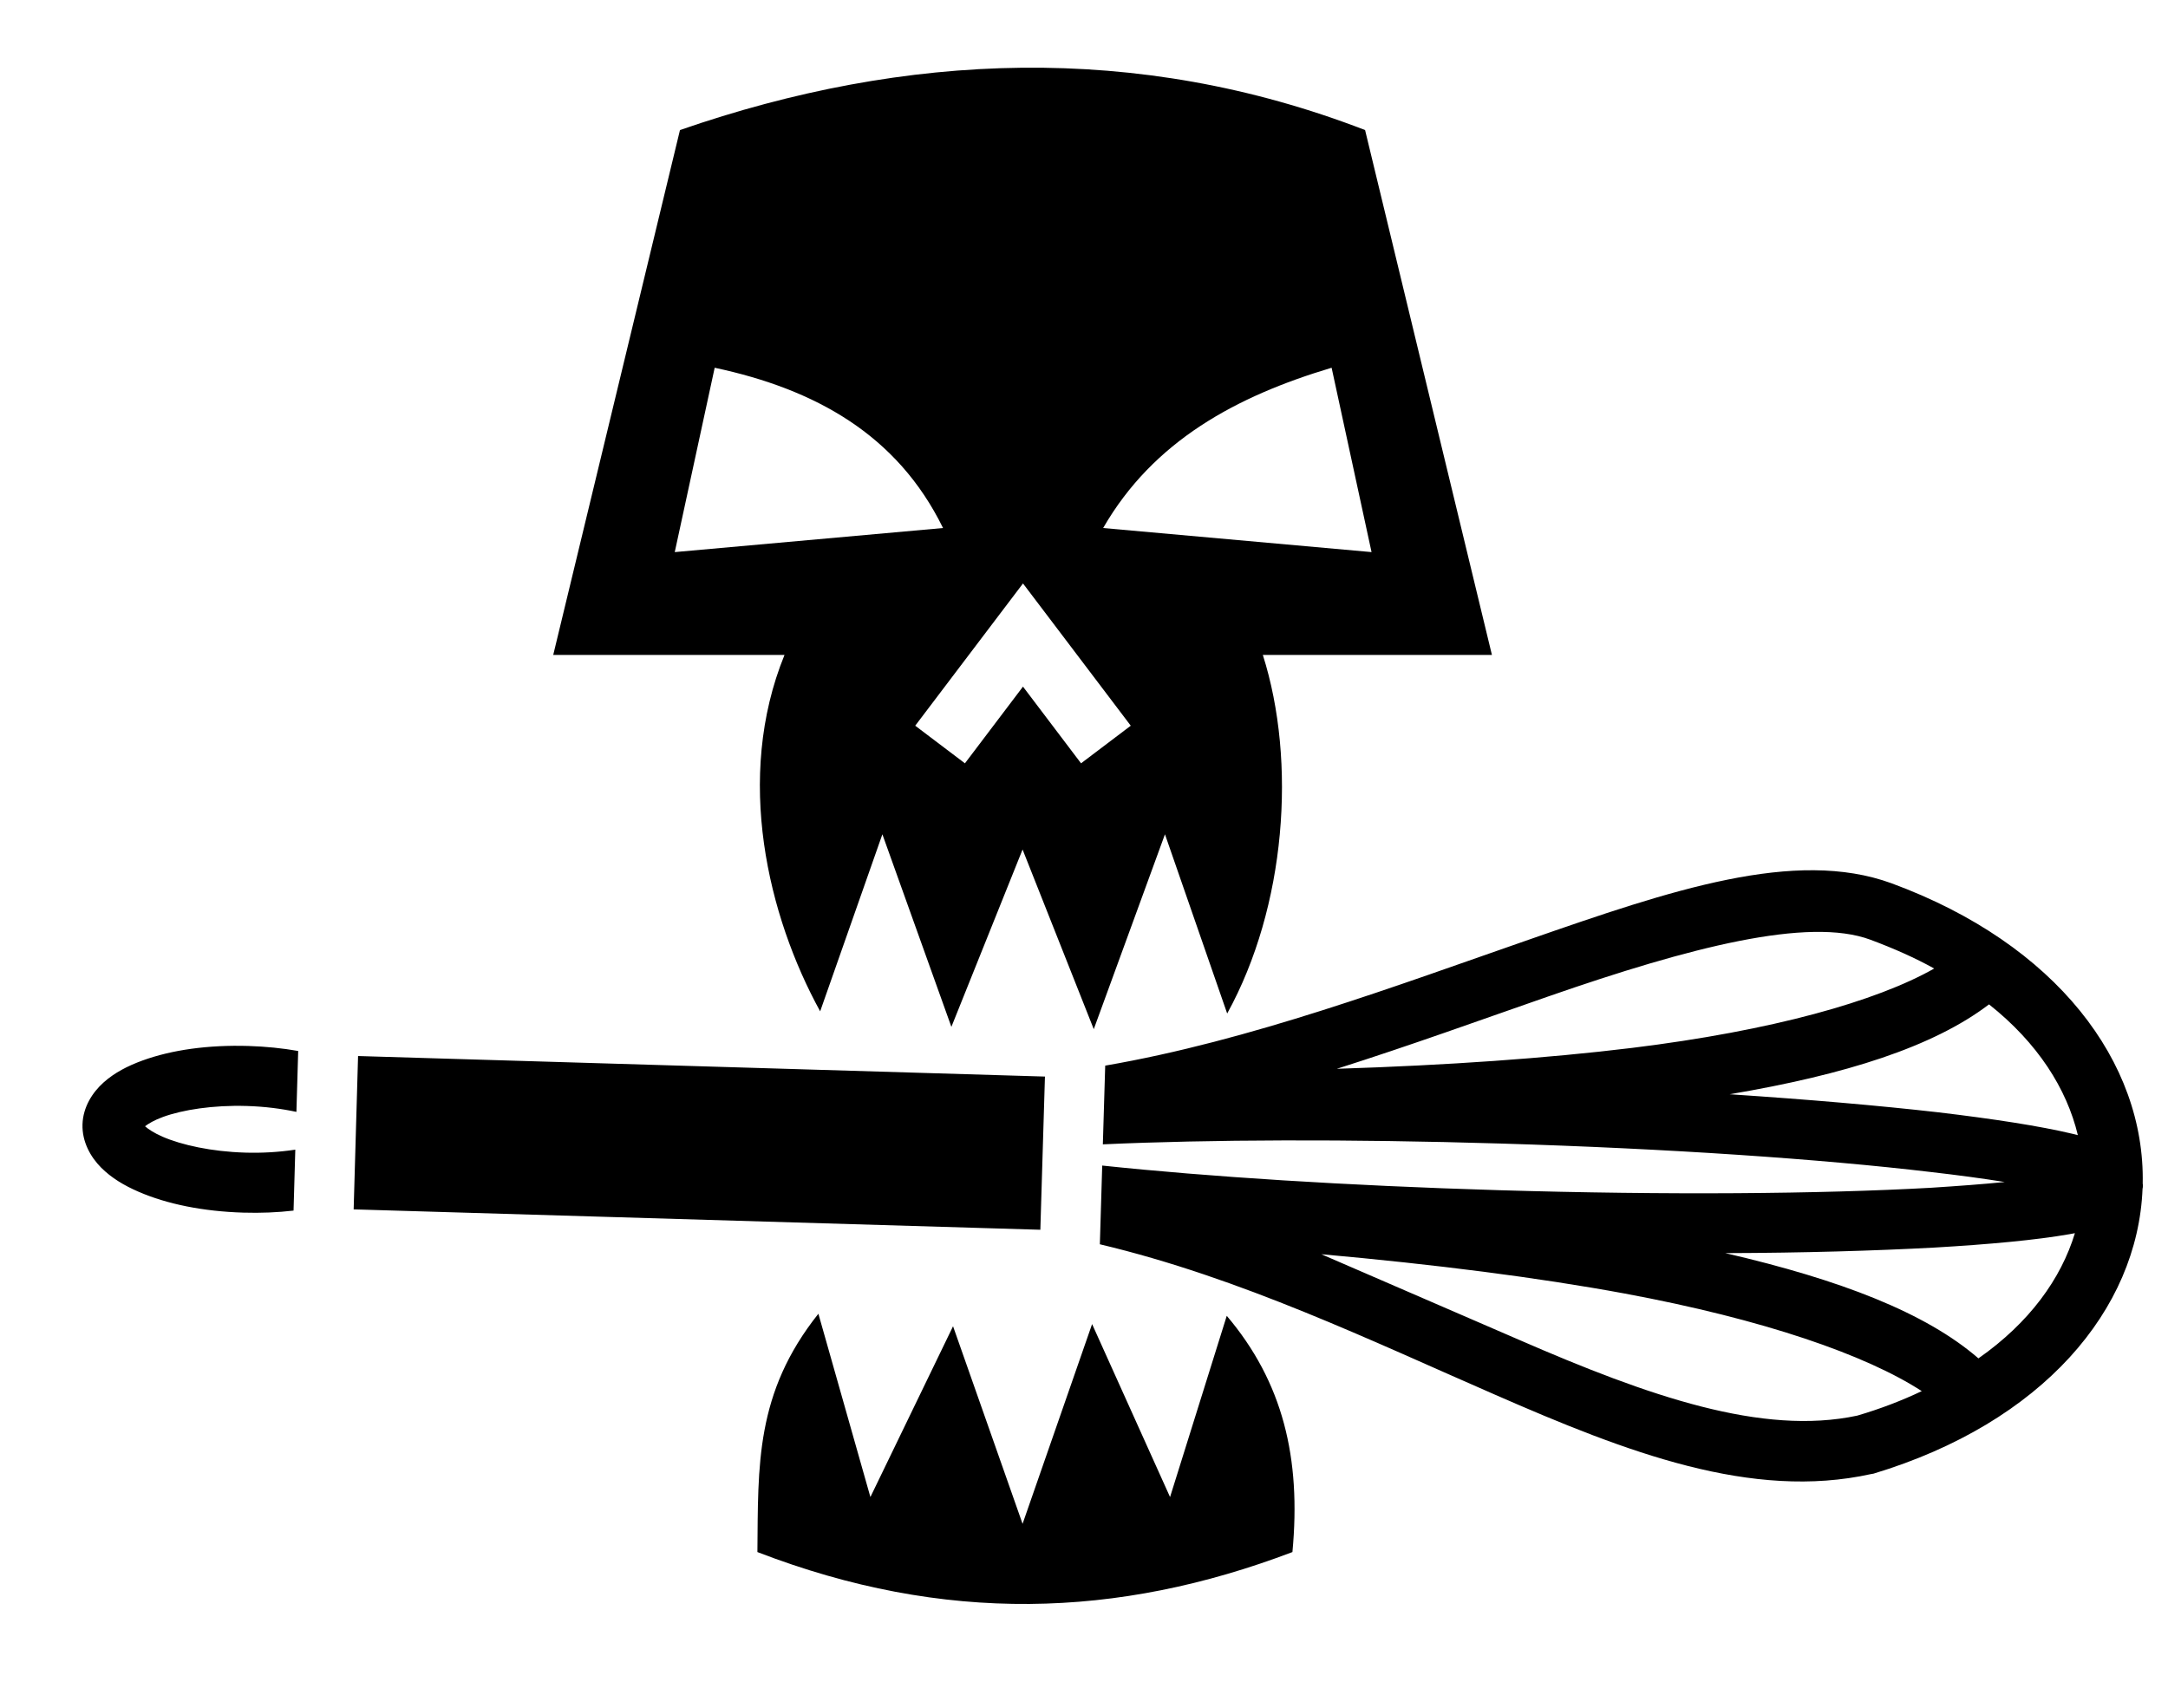
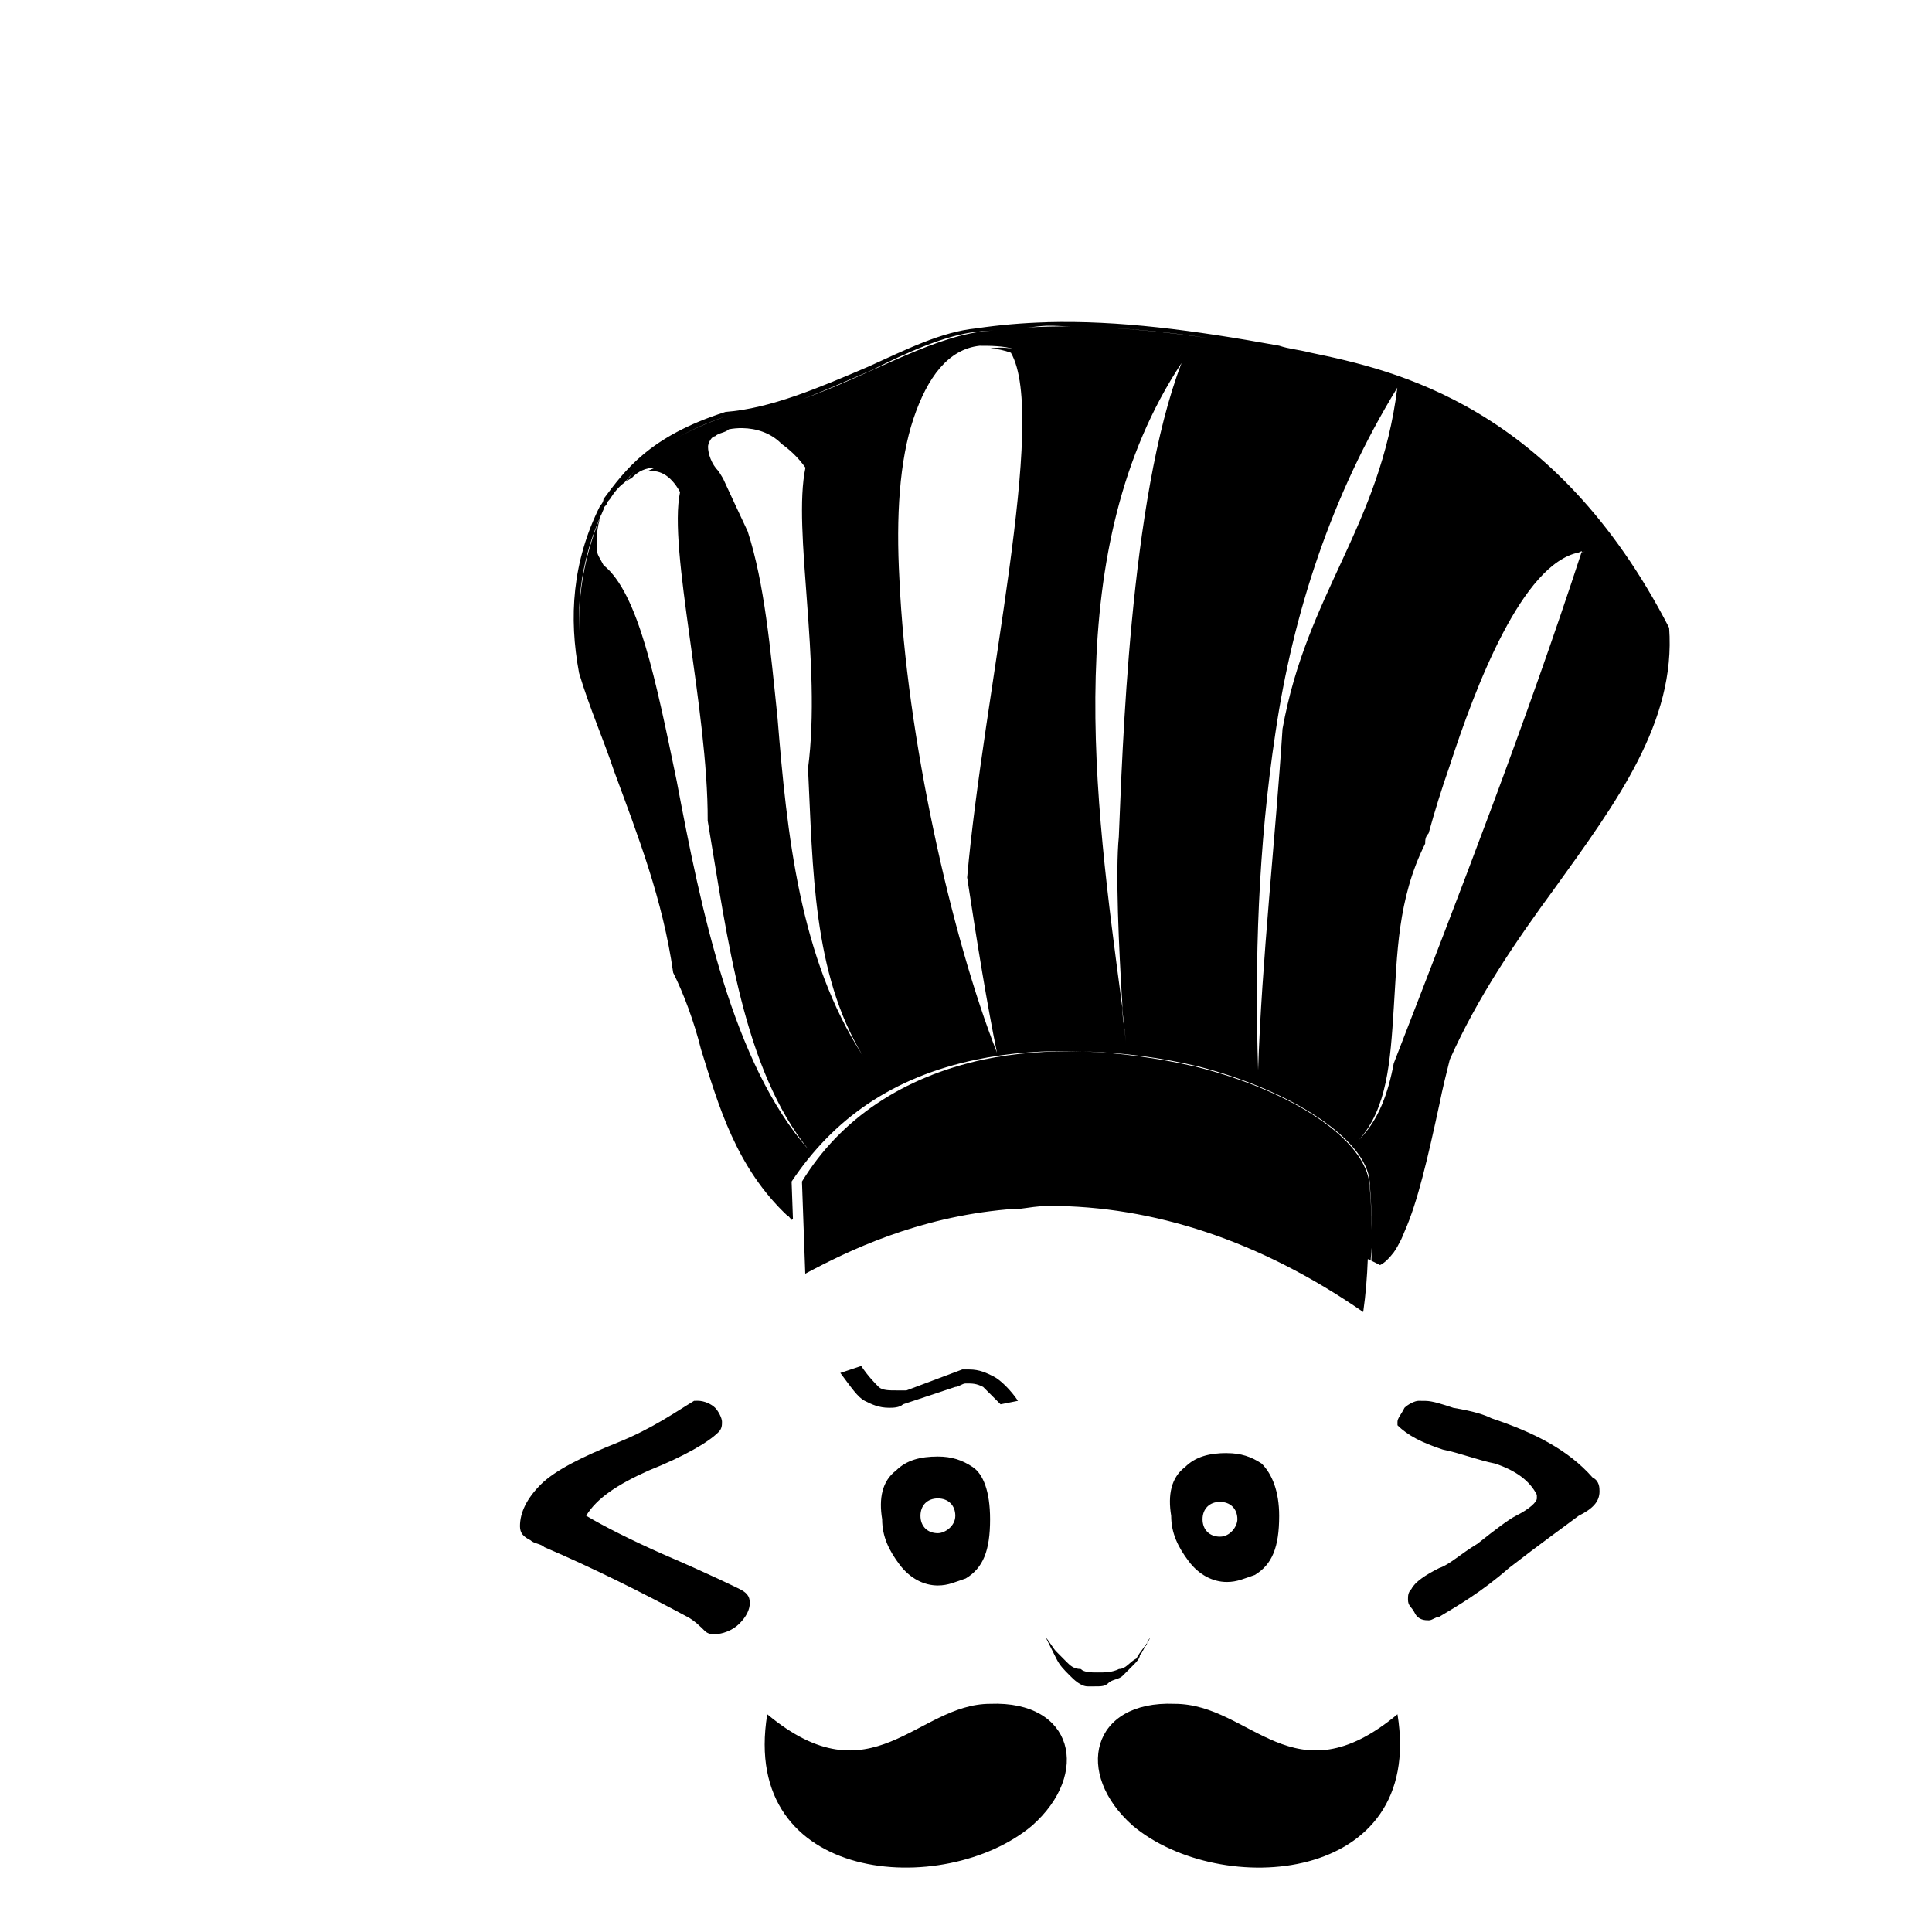
- <svg xmlns="http://www.w3.org/2000/svg" viewBox="0 0 650 512" width="65.0" height="51.2">
-   <path d="M306.302 20.313c-34.326.367-68.574 6.949-102.436 18.687l-38 157.406h69.343c-15.01 36.837-4.96 78.375 10.687 106.875l18.656-53.092 20.688 57.75 21.344-53.188 21.343 53.875 21.345-58.438 18.656 53.75c17.64-32.01 20.863-75.52 10.69-107.53h68.686L409.272 39c-34.235-13.207-68.643-19.055-102.97-18.688zm-92.03 89.968c30.03 6.412 54.695 19.975 68.468 48.064l-80.438 7.22 11.97-55.283zm184.968 0l11.97 55.282-80.47-7.218c15.057-26.116 39.92-39.524 68.5-48.063zm-92.53 64.69l7.436 9.81 24.875 32.845-14.906 11.28-17.408-23-17.406 23-14.906-11.28 24.875-32.844 7.438-9.81zm-61.345 219c-18.96 23.825-18.032 45.48-18.282 71.467 55.972 21.582 108.007 19.906 160.406 0 2.66-28.217-2.896-51.03-19.688-70.843l-17 54.344-23.375-51.875-20.842 59.906-20.844-59.25-24.78 51.217-15.595-54.968zM31.068 324.599c-3.3 2.943-6.177 7.342-6.334 12.586s2.451 9.808 5.568 12.943c3.125 3.129 6.899 5.371 11.201 7.24 8.603 3.739 19.446 5.917 31.462 6.278 5.259.158 10.288-.059 15.044-.61l.527-18.271a83.99 83.99 0 0 1-15.031.886c-10.072-.295-19.116-2.299-24.814-4.791-2.556-1.11-4.261-2.278-5.212-3.113.992-.77 2.772-1.841 5.39-2.795 5.837-2.131 14.985-3.59 25.049-3.288 5.407.155 10.495.817 14.951 1.771l.534-18.264c-4.708-.827-9.701-1.345-14.945-1.502-12.015-.36-22.962 1.158-31.774 4.374-4.399 1.615-8.314 3.613-11.614 6.556zm76.286-7.913l-1.323 45.985 205.882 6.112 1.378-45.941zm224.005 2.877l-.708 23.607c31.878-1.449 73.479-1.616 119.138-.247 50.606 1.518 96.282 4.656 129.061 8.54 8.319.957 15.717 1.957 22.194 3-6.528.653-13.973 1.208-22.265 1.737-33.021 1.839-78.803 2.235-129.409.717-45.659-1.369-87.175-4.03-118.909-7.387l-.708 23.607c42.286 10.04 81.614 29.047 118.415 45.078 39.731 17.392 77.006 31.739 112.827 23.829l.356-.06.356-.06c50.687-15.316 79.222-49.195 80.662-85.443.077-.21.086-.493.094-.775s.017-.565-.047-.78c.734-36.269-25.719-71.797-75.328-90.051-28.9-10.559-66.064 2.051-108.672 16.902-39.533 13.741-83.678 30.315-127.055 37.786zm69.441.951c22.212-7.045 43.597-14.822 63.471-21.724 42.321-14.718 77.897-23.909 96.507-16.984 6.996 2.615 13.349 5.423 19.124 8.638-17.272 9.81-48.522 18.635-90.628 23.81-25.632 3.122-55.264 5.204-88.474 6.26zm-4.639 55.606c34.218 3.078 64.803 6.966 90.904 11.782 41.788 7.762 72.453 18.444 89.106 29.272-5.885 2.795-12.326 5.29-19.321 7.344-28.479 6.079-62.434-5.763-101.54-22.783l-59.15-25.615zm122.408-47.971c34.84-5.888 61.053-14.227 77.776-26.955 14.649 11.617 23.293 25.317 26.626 39.212-.561-.158-1.054-.244-1.615-.402-9.904-2.349-23.565-4.456-40.271-6.443-17.696-2.016-38.934-3.856-62.516-5.412zm-1.287 47.642c23.559-.072 44.801-.708 62.586-1.66 16.795-.982 30.558-2.267 40.585-4.018.57-.124 1.067-.18 1.636-.305-4.159 13.67-13.609 26.828-28.928 37.546-15.789-13.702-41.455-23.598-75.88-31.563z" />
+ <svg xmlns="http://www.w3.org/2000/svg" viewBox="-5 5 30 10" width="70" height="70">
+   <path d="M11.257.004c-.37.01-.735.041-1.1.095C9.616.153 9.077.424 8.482.694c-.757.324-1.515.649-2.218.703-1.19.379-1.568.919-1.893 1.352 0 .054-.054.108-.054.108-.432.865-.487 1.73-.325 2.595.162.541.379 1.028.541 1.515.379 1.027.758 2.001.92 3.136.162.324.324.757.432 1.19.27.865.542 1.838 1.353 2.595l.006-.003c.018.018.03.039.048.057.007-.004.014-.006.021-.01l-.021-.585c.649-.973 1.567-1.622 2.865-1.893.519-.109 1.081-.15 1.663-.128a8.773 8.773 0 0 1 1.799.236c1.46.379 2.595 1.136 2.649 1.785.027.355.04.695.033 1.036-.001.064-.005.129-.007.193l.136.068c.075-.037.142-.107.206-.19.001-.001.002-.002.003-.003.002-.002.004-.006.006-.009.04-.054.075-.124.111-.193.019-.038.037-.087.055-.129.205-.462.362-1.154.538-1.964.054-.27.109-.486.163-.703.433-.973 1.027-1.838 1.621-2.649.973-1.352 1.893-2.596 1.785-4.056-1.784-3.461-4.272-4.002-5.569-4.272-.216-.054-.323-.054-.486-.108-1.338-.243-2.494-.395-3.605-.365zm5.043 14.379a9.86 9.86 0 0 0-.033-.982c-.054-.703-1.189-1.46-2.703-1.839-.588-.134-1.176-.214-1.745-.236-.539-.014-1.066.025-1.555.128-1.244.27-2.216.919-2.811 1.893l.051 1.431c.667-.356 1.733-.875 3.139-.999.066-.006.137-.006.204-.01.118-.013.267-.044.444-.044 1.607 0 3.268.534 4.877 1.648.039-.274.061-.549.071-.823l.044.023c.003-.062.014-.127.016-.189zM11.256.058c.124-.003.254.01.379.011-.23-.002-.459.003-.687.016.103-.006.205-.024.308-.027zm.498.016c.655.014 1.325.071 2.039.18-.683-.099-1.365-.167-2.039-.18zm-1.315.055c-.076.009-.153.013-.229.024-.817.117-1.774.702-2.75 1.045.354-.132.714-.296 1.075-.45C9.076.477 9.671.207 10.157.153c.094-.014.189-.013.282-.024zm-.229.24c.162 0 .379-0.0.541.054-.142-.036-.26-.026-.371-.014a1.174 1.174 0 0 1 .317.068c.58 1.001-.426 5.279-.679 8.149.156 1.028.314 1.996.463 2.72-.703-1.784-1.407-4.921-1.515-7.354-.054-.973.001-1.839.217-2.487C9.401.856 9.724.423 10.211.369zm3.136.271c-.811 2.109-.918 6.109-.973 7.353-.054.541-0 1.73.054 2.595 0 .216.054.432.054.649 0-.216-.054-.379-.054-.595-.433-3.244-.974-7.136.918-10.002zm3.352.378c-.27 2.163-1.405 3.191-1.783 5.3-.108 1.676-.325 3.622-.379 5.298-.054-1.676-.001-3.46.27-5.244.27-1.838.865-3.678 1.893-5.354zm-10.381.433c-.358.119-.632.248-.858.381.232-.136.5-.267.858-.381zm.21.197c.215.003.438.073.601.236-.007-.004-.008-.003-.014-.007.133.093.267.209.393.385-.204.967.255 3.032.04 4.669.076 1.548.072 3.18.849 4.459-.98-1.511-1.176-3.438-1.322-5.236-.113-1.091-.203-2.097-.464-2.903-.144-.305-.268-.575-.383-.822-.025-.037-.045-.078-.071-.114-.108-.108-.162-.27-.162-.378 0-.054.054-.162.108-.162.054-.054.162-.055.216-.109a1.013 1.013 0 0 1 .21-.018zm-1.346.613c-.06.02-.092.041-.141.061.177-.034.362.034.52.318-.188.892.436 3.369.429 5.104.312 1.848.55 3.85 1.572 5.115C6.372 11.508 5.886 9.129 5.508 7.128 5.183 5.56 4.912 4.209 4.372 3.776c-.054-.108-.108-.163-.108-.271 0-.162-0-.379.108-.595-.277.634-.405 1.267-.371 1.901-.044-.649.086-1.29.371-1.901 0-.054.054-.054.054-.108.012-.016.031-.035.044-.051.062-.098.131-.189.226-.257.056-.061.097-.119.159-.182-.053.056-.087.109-.134.165.027-.018.052-.037.084-.052.108-.108.215-.163.378-.163zm-.378.163c-.004.007-.008.011-.011.018.013-.01.024-.021.037-.03-.007.004-.018.008-.026.011zm14.761 1.134c-.002.005-.004.01-.006.016.038-.005.075-.017.114-.016-.038-.002-.076.01-.115.02-.863 2.642-1.887 5.284-2.912 7.926a.018.018 0 0 1-.002.003c-.087.465-.234.884-.539 1.19.433-.487.485-1.191.539-2.056.054-.811.054-1.676.487-2.541 0-.053.001-.106.052-.159 0-.001.001-.002.002-.003.097-.352.202-.689.317-1.018.418-1.29 1.14-3.165 2.013-3.341.016-.005.034-.018.05-.021zM8.373 16.211l-.324.108c.162.216.27.379.378.433.108.054.217.108.379.108.054 0 .162 0 .216-.054l.812-.27c.054 0 .108-.054.162-.054.108 0 .162 0 .27.054l.271.27.27-.054c-.108-.162-.27-.324-.378-.378-.108-.054-.217-.109-.379-.109h-.108l-.866.325h-.162c-.108 0-.216 0-.27-.054-.054-.054-.163-.163-.271-.325zm-2.595.541c-.27.162-.649.432-1.19.649-.541.216-.973.432-1.19.649-.216.216-.324.433-.324.649 0 .108.054.163.162.217.054.054.163.054.217.108.757.324 1.513.702 2.216 1.08.108.054.217.163.271.217.054.054.108.054.162.054.108 0 .27-.054.378-.162.108-.108.163-.217.163-.325 0-.108-.055-.162-.163-.216 0 0-.433-.216-1.19-.541-.487-.216-.918-.433-1.188-.595.162-.27.486-.486.973-.703.541-.216.92-.433 1.082-.595.054-.054.054-.108.054-.162 0-.054-.054-.163-.108-.217-.054-.054-.163-.108-.271-.108zm11.247 0c-.054 0-.162.054-.216.108-.054.108-.109.163-.109.217v.054c.162.162.38.27.704.378.27.054.54.163.811.217.324.108.541.269.649.486v.055c0 .054-.109.162-.325.27-.108.054-.325.217-.595.433-.27.162-.433.324-.595.378-.216.108-.378.217-.432.325-.054.054-.054.108-.054.162 0 .108.054.108.108.216.054.108.162.109.216.109.054 0 .108-.055.162-.055.27-.162.649-.378 1.082-.757.487-.378.866-.648 1.082-.811.216-.108.324-.217.324-.379 0-.054 0-.162-.108-.216-.379-.432-.918-.702-1.567-.918-.108-.054-.27-.109-.595-.163-.162-.054-.325-.108-.433-.108zm-2.974.811c-.27 0-.487.055-.649.217-.216.162-.27.432-.216.757 0 .27.107.486.27.703.162.216.379.325.595.325.162 0 .271-.055.433-.109.27-.162.379-.432.379-.918 0-.379-.109-.648-.271-.811-.162-.108-.325-.163-.541-.163zm-4.488.054c-.27 0-.487.055-.649.217-.216.162-.27.432-.216.757 0 .27.107.486.27.703s.379.325.595.325c.162 0 .271-.055.433-.109.27-.162.378-.432.378-.919 0-.432-.107-.703-.27-.811-.162-.108-.325-.163-.541-.163zm0 .65c.162 0 .271.108.271.27 0 .162-.163.27-.271.27-.162 0-.27-.107-.27-.27s.108-.27.27-.27zm4.38.054c.162 0 .271.107.271.27 0 .108-.109.27-.271.27-.162 0-.27-.108-.27-.27 0-.162.108-.27.27-.27zm-2.703 2.108l.162.324c.054.108.108.163.216.271.054.054.163.162.271.162h.108c.108 0 .162 0 .216-.054.054-.054.163-.054.217-.108l.162-.162c.054-.054.108-.109.108-.163.054-.054.054-.108.108-.162 0-.054.054-.108.054-.108-.054.108-.162.216-.216.324-.108.054-.162.163-.27.163-.108.054-.217.054-.325.054s-.216 0-.27-.054c-.108 0-.163-.054-.217-.108l-.162-.163c-.054-.054-.108-.162-.162-.216zm-.866 1.028c-1.135 0-1.838 1.514-3.46.162-.433 2.649 2.758 2.866 4.11 1.731.919-.811.647-1.946-.65-1.893zm2.866 0c-1.298-.054-1.568 1.081-.649 1.893 1.352 1.135 4.541.919 4.109-1.731-1.622 1.352-2.27-.162-3.46-.162z" />
</svg>
